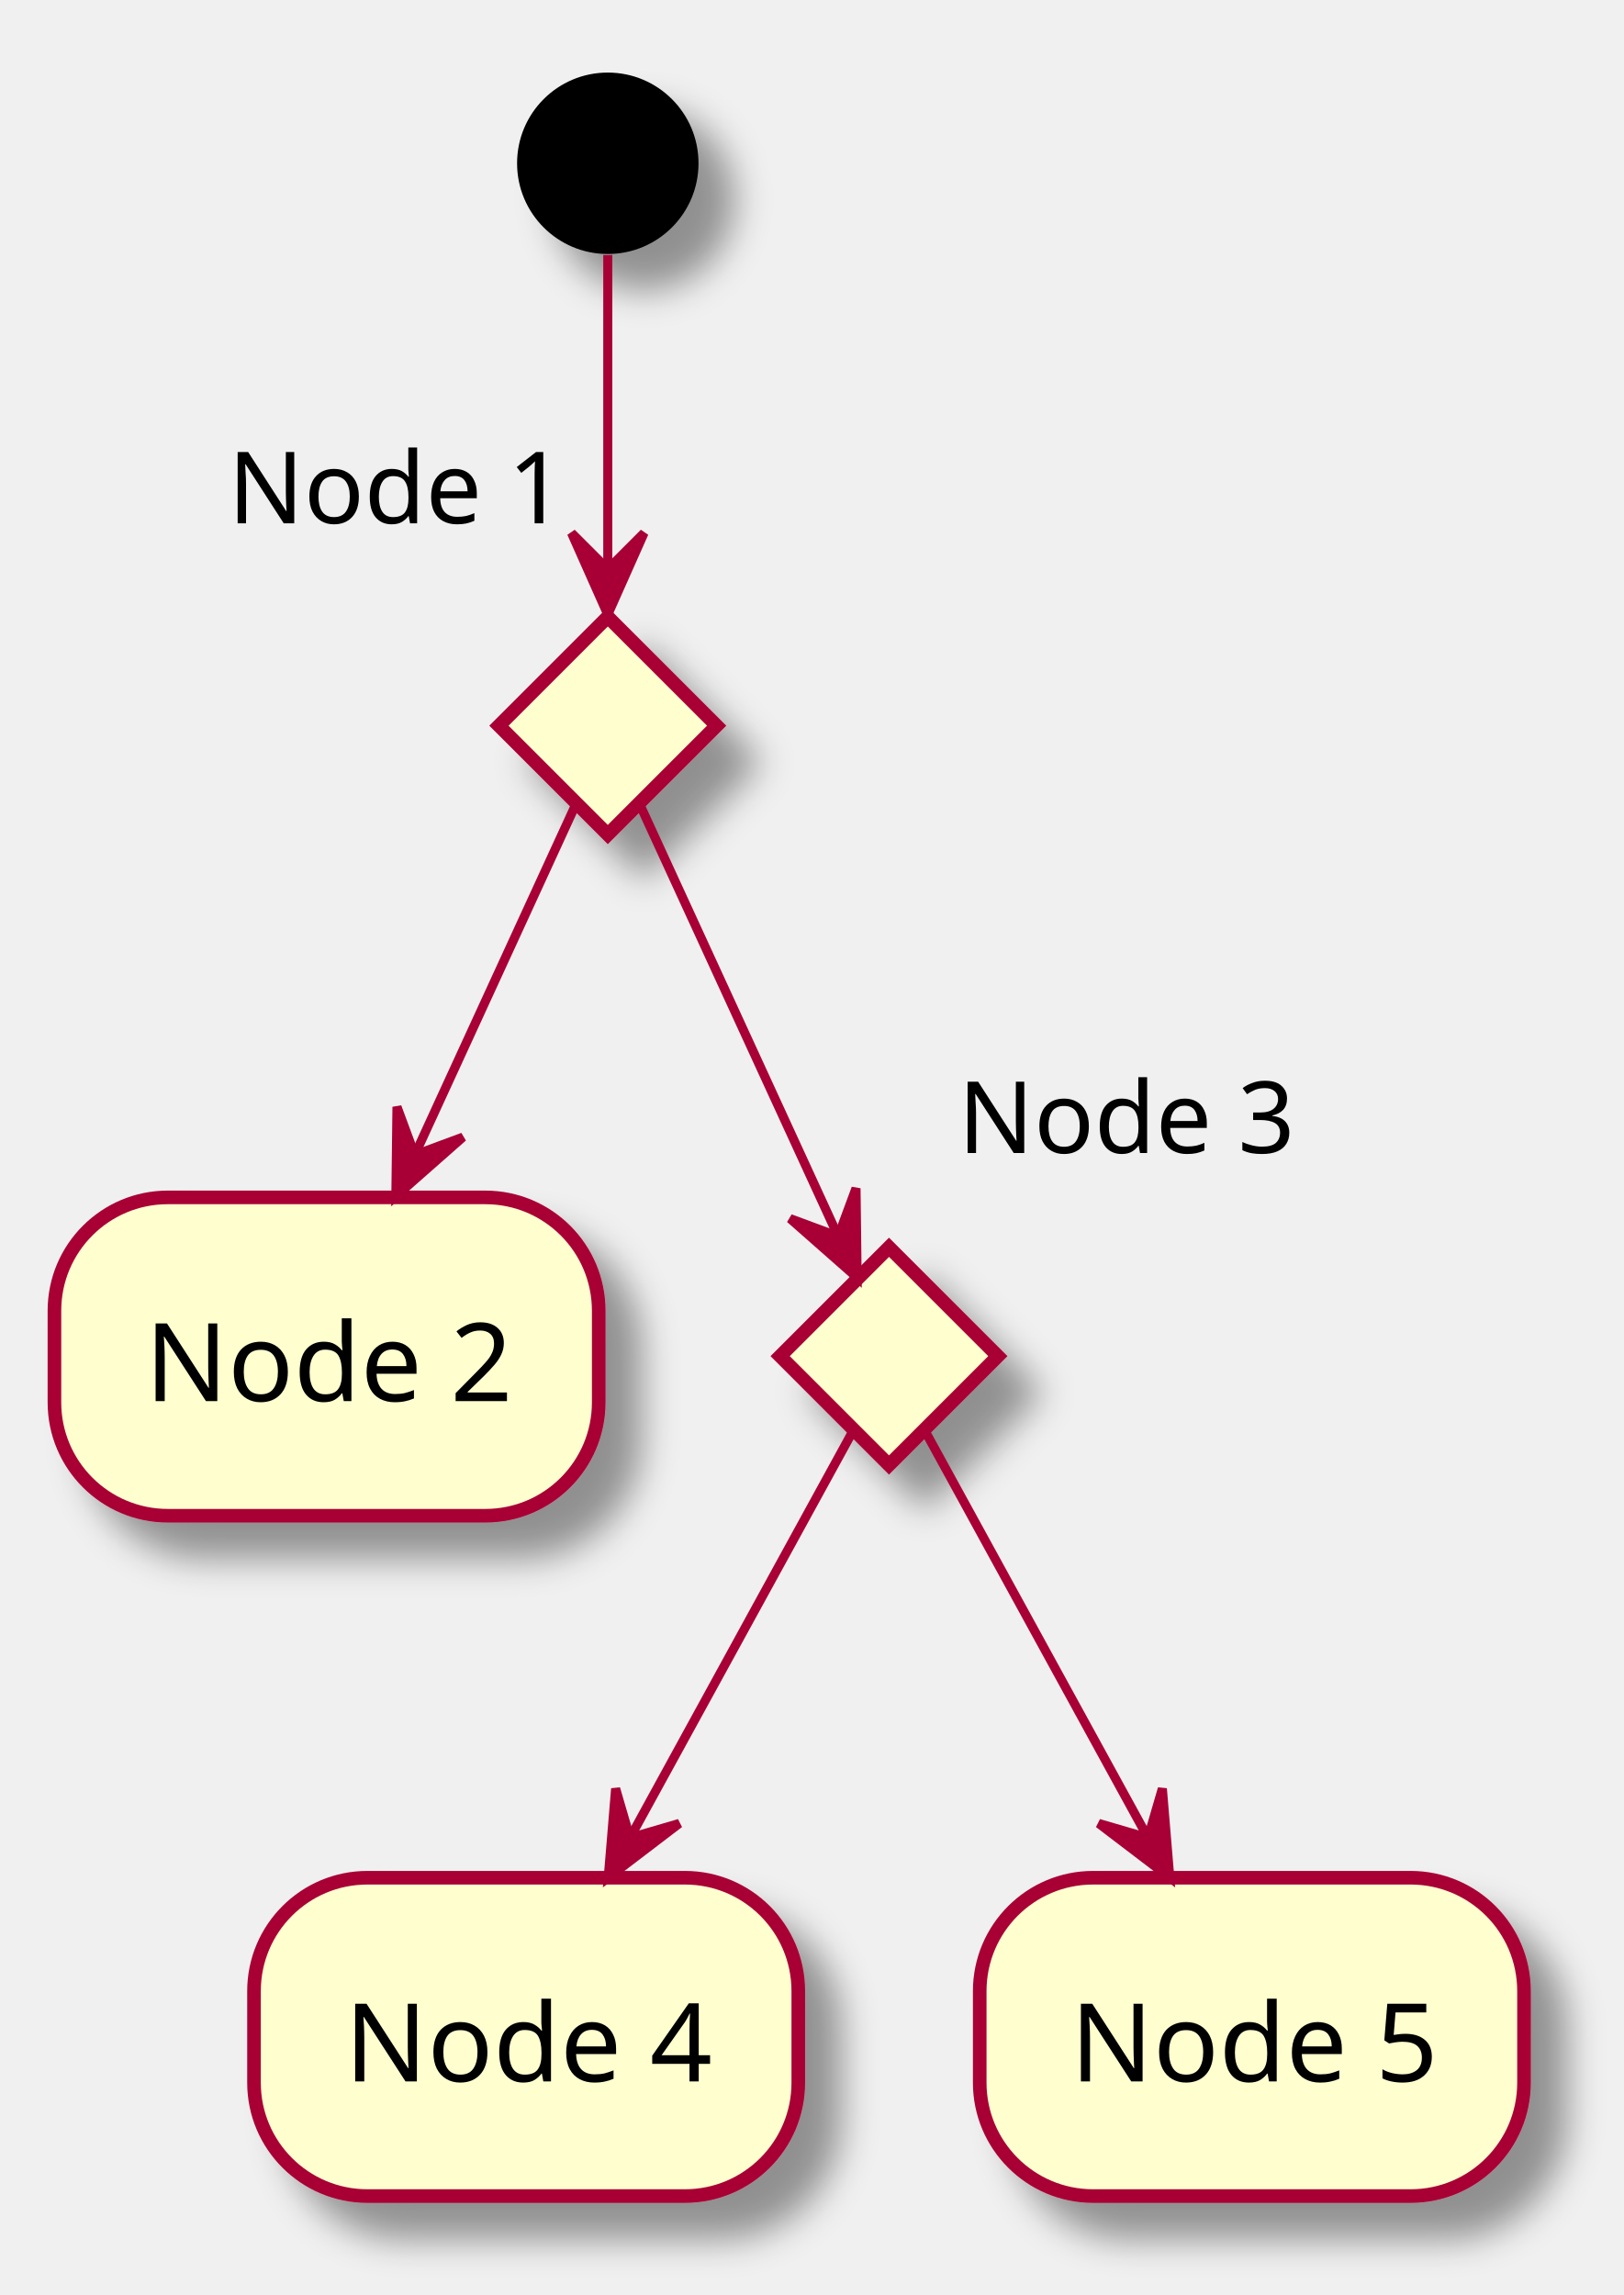
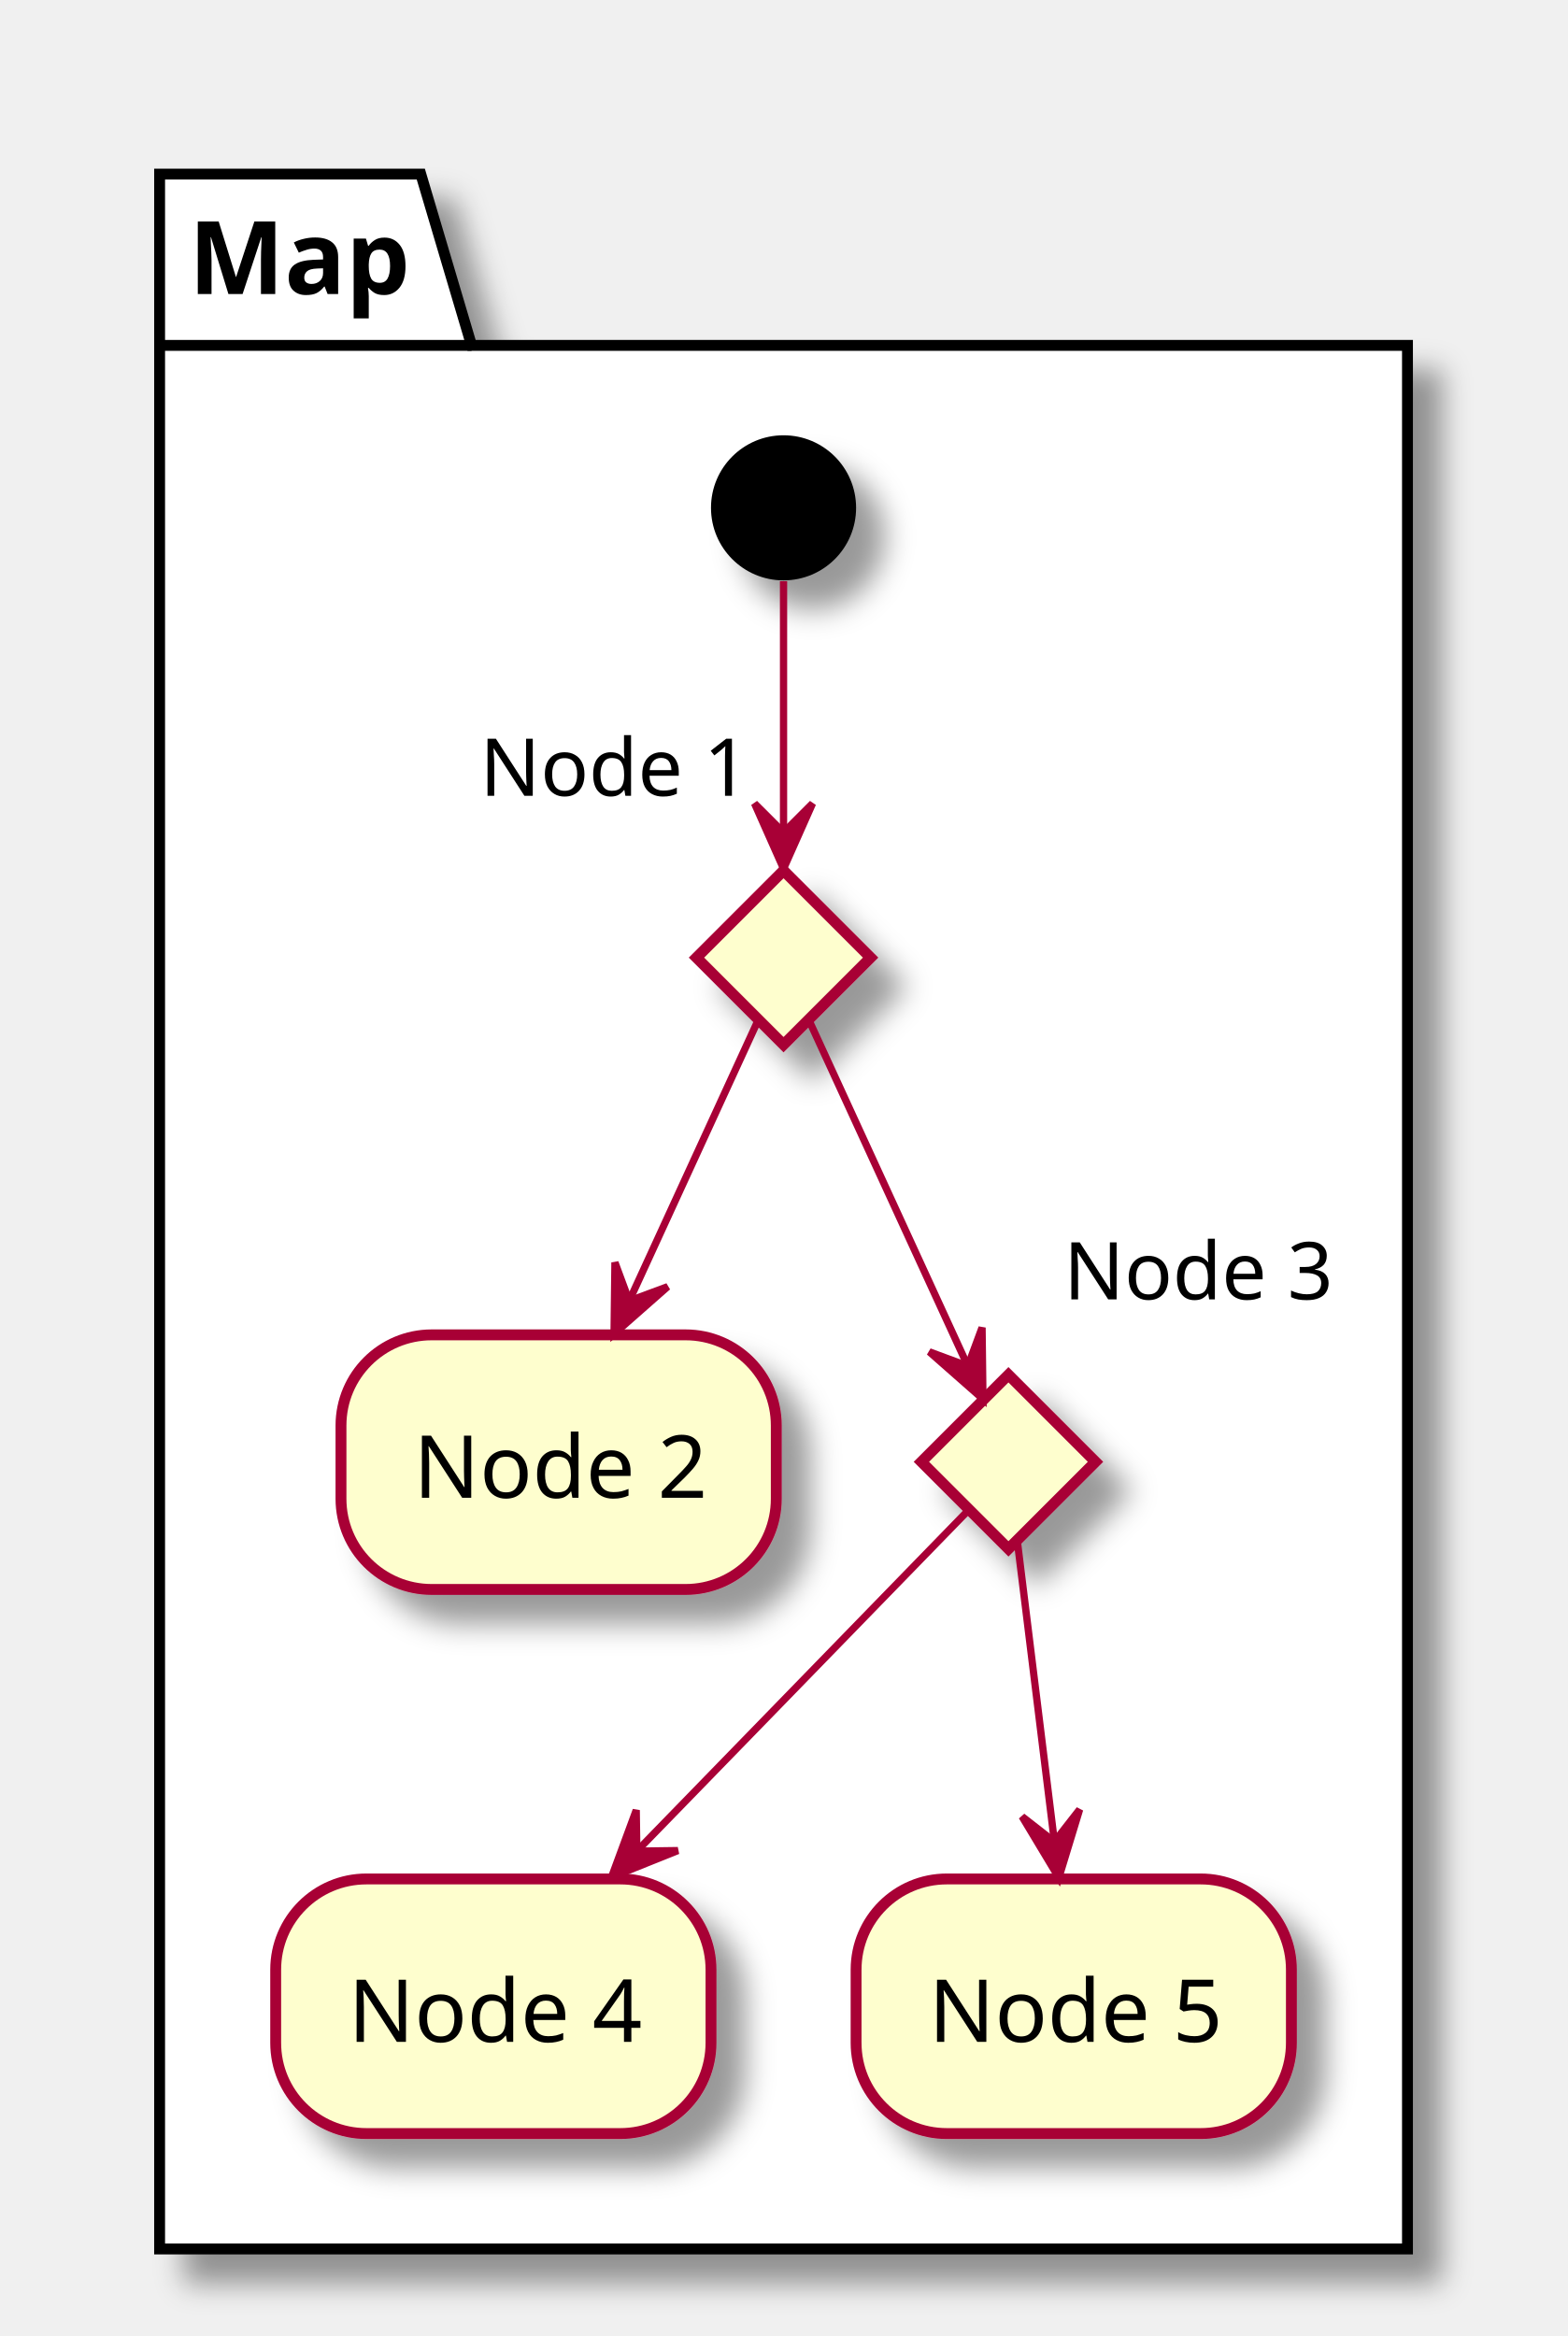
- <svg xmlns="http://www.w3.org/2000/svg" contentScriptType="application/ecmascript" contentStyleType="text/css" height="253px" preserveAspectRatio="none" style="width:179px;height:253px;" version="1.1" viewBox="0 0 179 253" width="179px" zoomAndPan="magnify">
+ <svg xmlns="http://www.w3.org/2000/svg" contentScriptType="application/ecmascript" contentStyleType="text/css" height="322px" preserveAspectRatio="none" style="width:216px;height:322px;" version="1.1" viewBox="0 0 216 322" width="216px" zoomAndPan="magnify">
  <defs>
-     <filter height="300%" id="f1byrig6rhqera" width="300%" x="-1" y="-1">
+     <filter height="300%" id="f17ufr1ck4uiet" width="300%" x="-1" y="-1">
      <feGaussianBlur result="blurOut" stdDeviation="2.0" />
      <feColorMatrix in="blurOut" result="blurOut2" type="matrix" values="0 0 0 0 0 0 0 0 0 0 0 0 0 0 0 0 0 0 .4 0" />
      <feOffset dx="4.0" dy="4.0" in="blurOut2" result="blurOut3" />
      <feBlend in="SourceGraphic" in2="blurOut3" mode="normal" />
    </filter>
  </defs>
  <g>
-     <ellipse cx="67" cy="18" fill="#000000" filter="url(#f1byrig6rhqera)" rx="10" ry="10" style="stroke: none; stroke-width: 1.0;" />
-     <polygon fill="#FEFECE" filter="url(#f1byrig6rhqera)" points="67,68,79,80,67,92,55,80,67,68" style="stroke: #A80036; stroke-width: 1.5;" />
-     <rect fill="#FEFECE" filter="url(#f1byrig6rhqera)" height="35.094" rx="12.5" ry="12.5" style="stroke: #A80036; stroke-width: 1.5;" width="60" x="6" y="132" />
-     <text fill="#000000" font-family="sans-serif" font-size="12" lengthAdjust="spacingAndGlyphs" textLength="40" x="16" y="154.457">Node 2</text>
-     <polygon fill="#FEFECE" filter="url(#f1byrig6rhqera)" points="98,137.5,110,149.5,98,161.5,86,149.5,98,137.5" style="stroke: #A80036; stroke-width: 1.5;" />
-     <rect fill="#FEFECE" filter="url(#f1byrig6rhqera)" height="35.094" rx="12.5" ry="12.5" style="stroke: #A80036; stroke-width: 1.5;" width="60" x="28" y="207" />
-     <text fill="#000000" font-family="sans-serif" font-size="12" lengthAdjust="spacingAndGlyphs" textLength="40" x="38" y="229.457">Node 4</text>
-     <rect fill="#FEFECE" filter="url(#f1byrig6rhqera)" height="35.094" rx="12.5" ry="12.5" style="stroke: #A80036; stroke-width: 1.5;" width="60" x="108" y="207" />
-     <text fill="#000000" font-family="sans-serif" font-size="12" lengthAdjust="spacingAndGlyphs" textLength="40" x="118" y="229.457">Node 5</text>
-     <path d="M67,28.113 C67,37.241 67,51.49 67,62.591 " fill="none" id="start-#3" style="stroke: #A80036; stroke-width: 1.0;" />
-     <polygon fill="#A80036" points="67,67.752,71,58.752,67,62.752,63,58.752,67,67.752" style="stroke: #A80036; stroke-width: 1.0;" />
-     <text fill="#000000" font-family="sans-serif" font-size="11" lengthAdjust="spacingAndGlyphs" textLength="34" x="25.137" y="57.693">Node 1</text>
-     <path d="M63.444,88.743 C59.166,98.057 51.809,114.077 45.789,127.186 " fill="none" id="#3-Node 2" style="stroke: #A80036; stroke-width: 1.0;" />
-     <polygon fill="#A80036" points="43.639,131.866,51.031,125.357,45.726,127.322,43.761,122.018,43.639,131.866" style="stroke: #A80036; stroke-width: 1.0;" />
-     <path d="M70.556,88.743 C75.882,100.34 85.981,122.33 92.331,136.157 " fill="none" id="#3-#8" style="stroke: #A80036; stroke-width: 1.0;" />
-     <polygon fill="#A80036" points="94.485,140.847,94.364,130.999,92.398,136.303,87.094,134.338,94.485,140.847" style="stroke: #A80036; stroke-width: 1.0;" />
-     <text fill="#000000" font-family="sans-serif" font-size="11" lengthAdjust="spacingAndGlyphs" textLength="34" x="105.611" y="127.109">Node 3</text>
-     <path d="M94.018,157.766 C88.359,168.094 77.763,187.433 69.522,202.472 " fill="none" id="#8-Node 4" style="stroke: #A80036; stroke-width: 1.0;" />
-     <polygon fill="#A80036" points="67.049,206.987,74.881,201.016,69.451,202.602,67.865,197.172,67.049,206.987" style="stroke: #A80036; stroke-width: 1.0;" />
-     <path d="M101.982,157.766 C107.641,168.094 118.237,187.433 126.478,202.472 " fill="none" id="#8-Node 5" style="stroke: #A80036; stroke-width: 1.0;" />
-     <polygon fill="#A80036" points="128.951,206.987,128.133,197.172,126.548,202.602,121.118,201.016,128.951,206.987" style="stroke: #A80036; stroke-width: 1.0;" />
+     <polygon fill="#FFFFFF" filter="url(#f17ufr1ck4uiet)" points="22,24,58,24,65,47.609,194,47.609,194,310,22,310,22,24" style="stroke: #000000; stroke-width: 1.5;" />
+     <line style="stroke: #000000; stroke-width: 1.5;" x1="22" x2="65" y1="47.609" y2="47.609" />
+     <text fill="#000000" font-family="sans-serif" font-size="14" font-weight="bold" lengthAdjust="spacingAndGlyphs" textLength="30" x="26" y="40.533">Map</text>
+     <ellipse cx="108" cy="70" fill="#000000" filter="url(#f17ufr1ck4uiet)" rx="10" ry="10" style="stroke: none; stroke-width: 1.0;" />
+     <polygon fill="#FEFECE" filter="url(#f17ufr1ck4uiet)" points="108,120,120,132,108,144,96,132,108,120" style="stroke: #A80036; stroke-width: 1.5;" />
+     <rect fill="#FEFECE" filter="url(#f17ufr1ck4uiet)" height="35.094" rx="12.5" ry="12.5" style="stroke: #A80036; stroke-width: 1.5;" width="60" x="47" y="184" />
+     <text fill="#000000" font-family="sans-serif" font-size="12" lengthAdjust="spacingAndGlyphs" textLength="40" x="57" y="206.457">Node 2</text>
+     <polygon fill="#FEFECE" filter="url(#f17ufr1ck4uiet)" points="139,189.5,151,201.5,139,213.5,127,201.5,139,189.5" style="stroke: #A80036; stroke-width: 1.5;" />
+     <rect fill="#FEFECE" filter="url(#f17ufr1ck4uiet)" height="35.094" rx="12.5" ry="12.5" style="stroke: #A80036; stroke-width: 1.5;" width="60" x="38" y="259" />
+     <text fill="#000000" font-family="sans-serif" font-size="12" lengthAdjust="spacingAndGlyphs" textLength="40" x="48" y="281.457">Node 4</text>
+     <rect fill="#FEFECE" filter="url(#f17ufr1ck4uiet)" height="35.094" rx="12.5" ry="12.5" style="stroke: #A80036; stroke-width: 1.5;" width="60" x="118" y="259" />
+     <text fill="#000000" font-family="sans-serif" font-size="12" lengthAdjust="spacingAndGlyphs" textLength="40" x="128" y="281.457">Node 5</text>
+     <path d="M108,80.113 C108,89.241 108,103.49 108,114.591 " fill="none" id="start-#4" style="stroke: #A80036; stroke-width: 1.0;" />
+     <polygon fill="#A80036" points="108,119.752,112,110.752,108,114.752,104,110.752,108,119.752" style="stroke: #A80036; stroke-width: 1.0;" />
+     <text fill="#000000" font-family="sans-serif" font-size="11" lengthAdjust="spacingAndGlyphs" textLength="34" x="66.138" y="109.693">Node 1</text>
+     <path d="M104.444,140.743 C100.166,150.057 92.809,166.077 86.789,179.186 " fill="none" id="#4-Node 2" style="stroke: #A80036; stroke-width: 1.0;" />
+     <polygon fill="#A80036" points="84.639,183.866,92.031,177.357,86.726,179.322,84.761,174.018,84.639,183.866" style="stroke: #A80036; stroke-width: 1.0;" />
+     <path d="M111.556,140.743 C116.882,152.34 126.981,174.33 133.331,188.157 " fill="none" id="#4-#9" style="stroke: #A80036; stroke-width: 1.0;" />
+     <polygon fill="#A80036" points="135.485,192.847,135.364,182.999,133.398,188.303,128.094,186.338,135.485,192.847" style="stroke: #A80036; stroke-width: 1.0;" />
+     <text fill="#000000" font-family="sans-serif" font-size="11" lengthAdjust="spacingAndGlyphs" textLength="34" x="146.61" y="179.109">Node 3</text>
+     <path d="M133.429,208.228 C123.785,218.144 103.534,238.965 88.1,254.834 " fill="none" id="#9-Node 4" style="stroke: #A80036; stroke-width: 1.0;" />
+     <polygon fill="#A80036" points="84.289,258.752,93.431,255.089,87.775,255.168,87.696,249.512,84.289,258.752" style="stroke: #A80036; stroke-width: 1.0;" />
+     <path d="M140.214,212.345 C141.51,222.858 143.606,239.859 145.297,253.574 " fill="none" id="#9-Node 5" style="stroke: #A80036; stroke-width: 1.0;" />
+     <polygon fill="#A80036" points="145.946,258.839,148.815,249.418,145.334,253.877,140.875,250.397,145.946,258.839" style="stroke: #A80036; stroke-width: 1.0;" />
  </g>
</svg>
